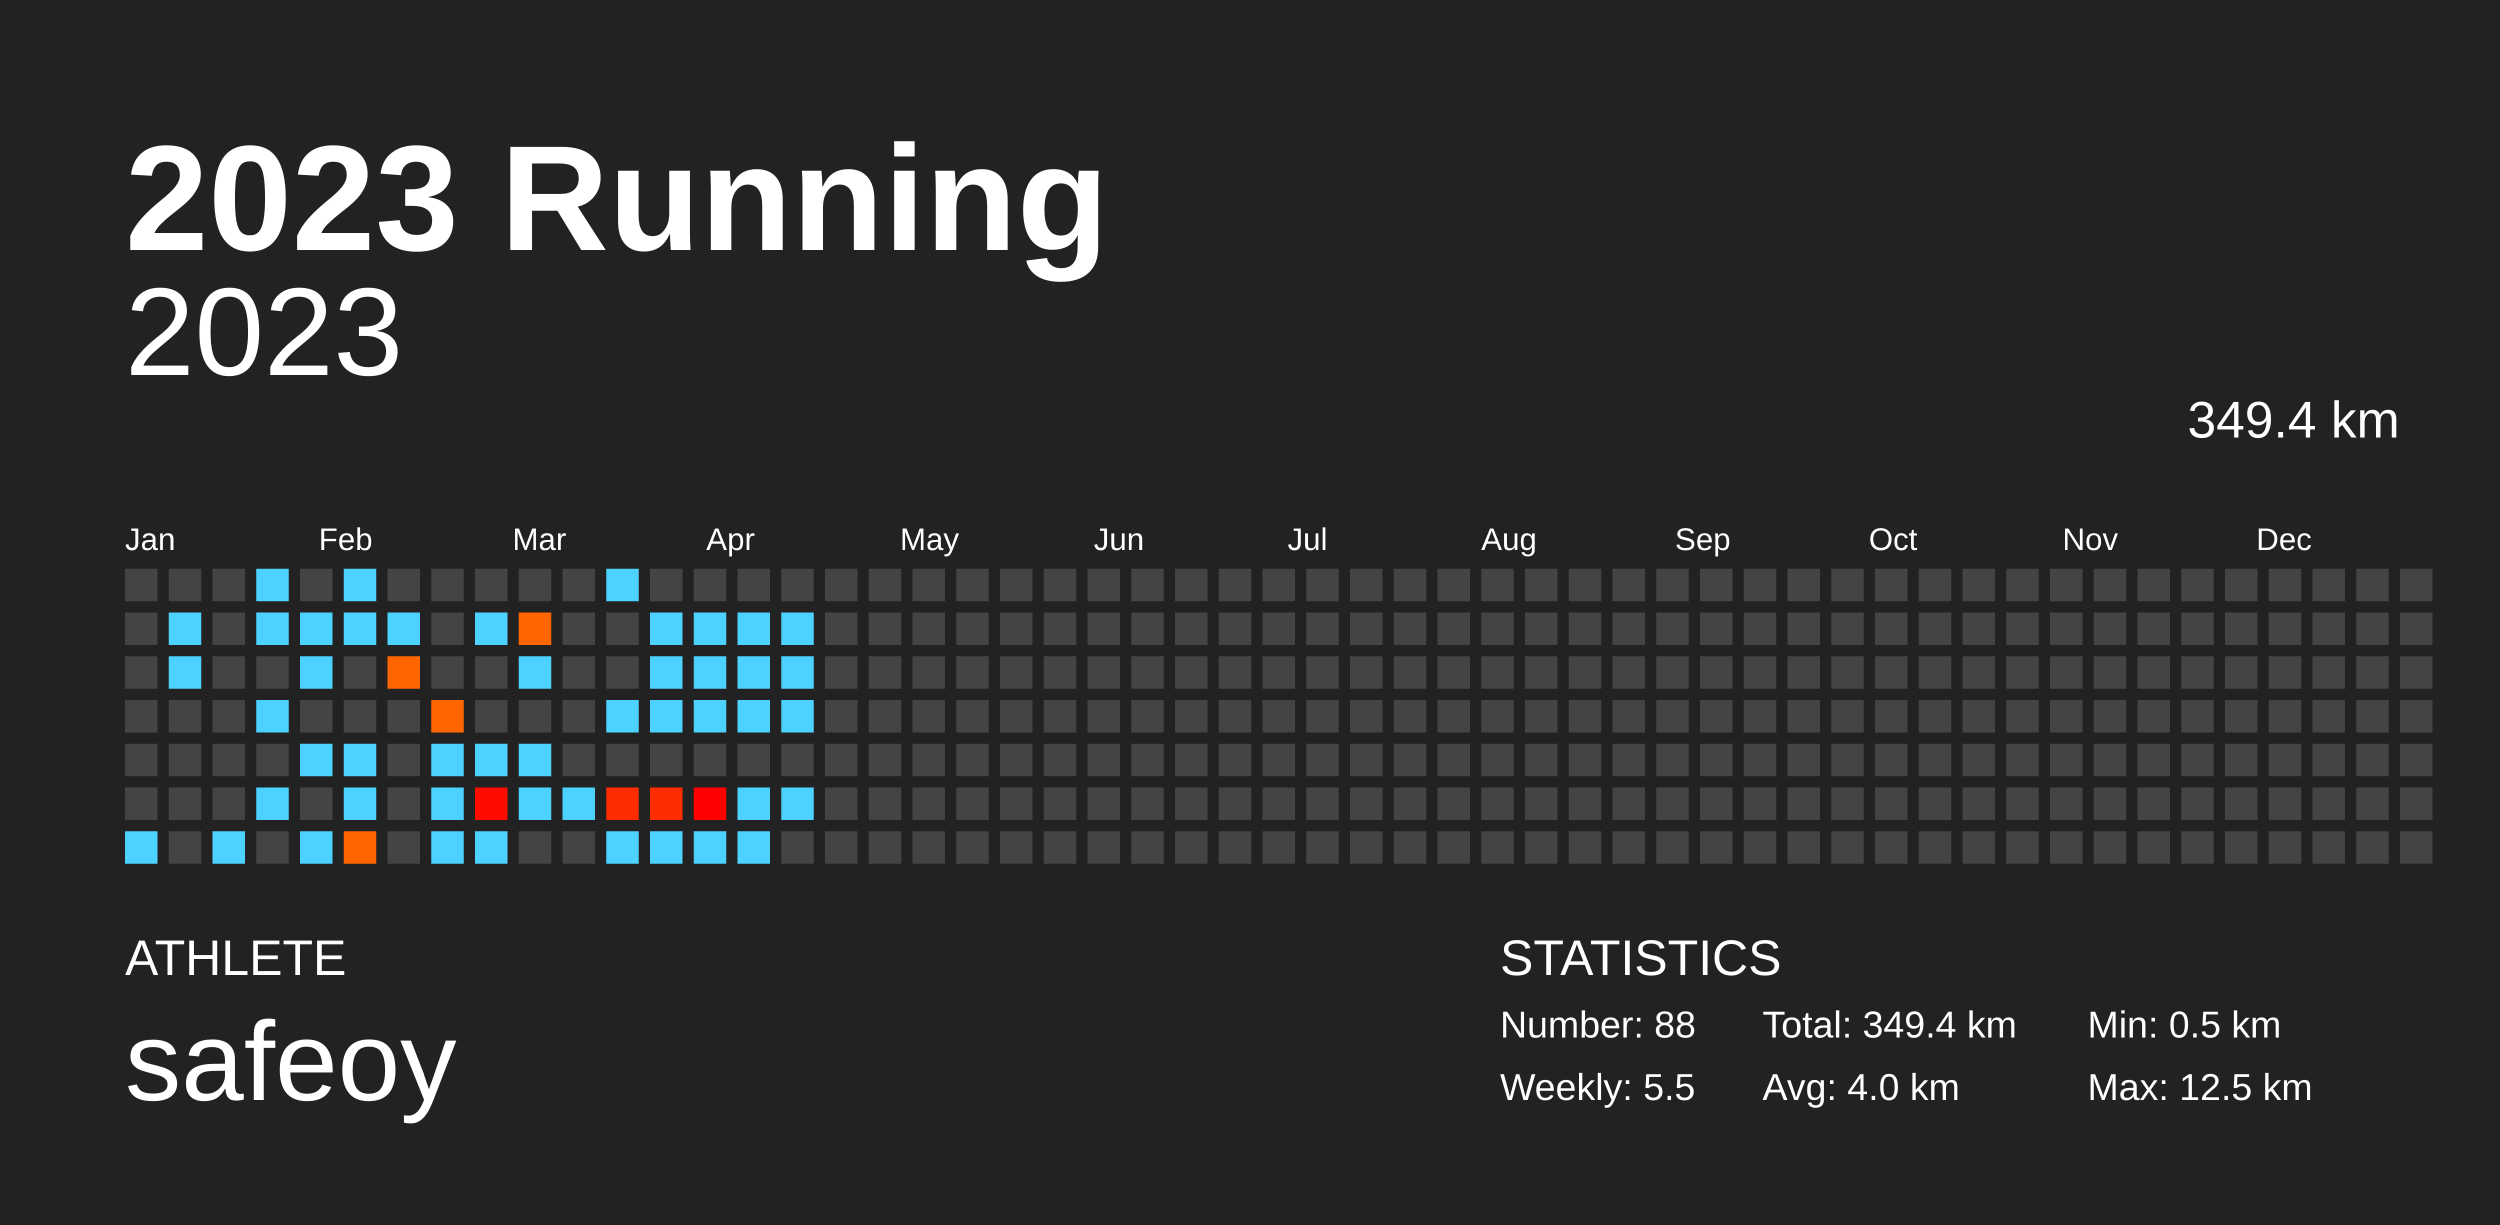
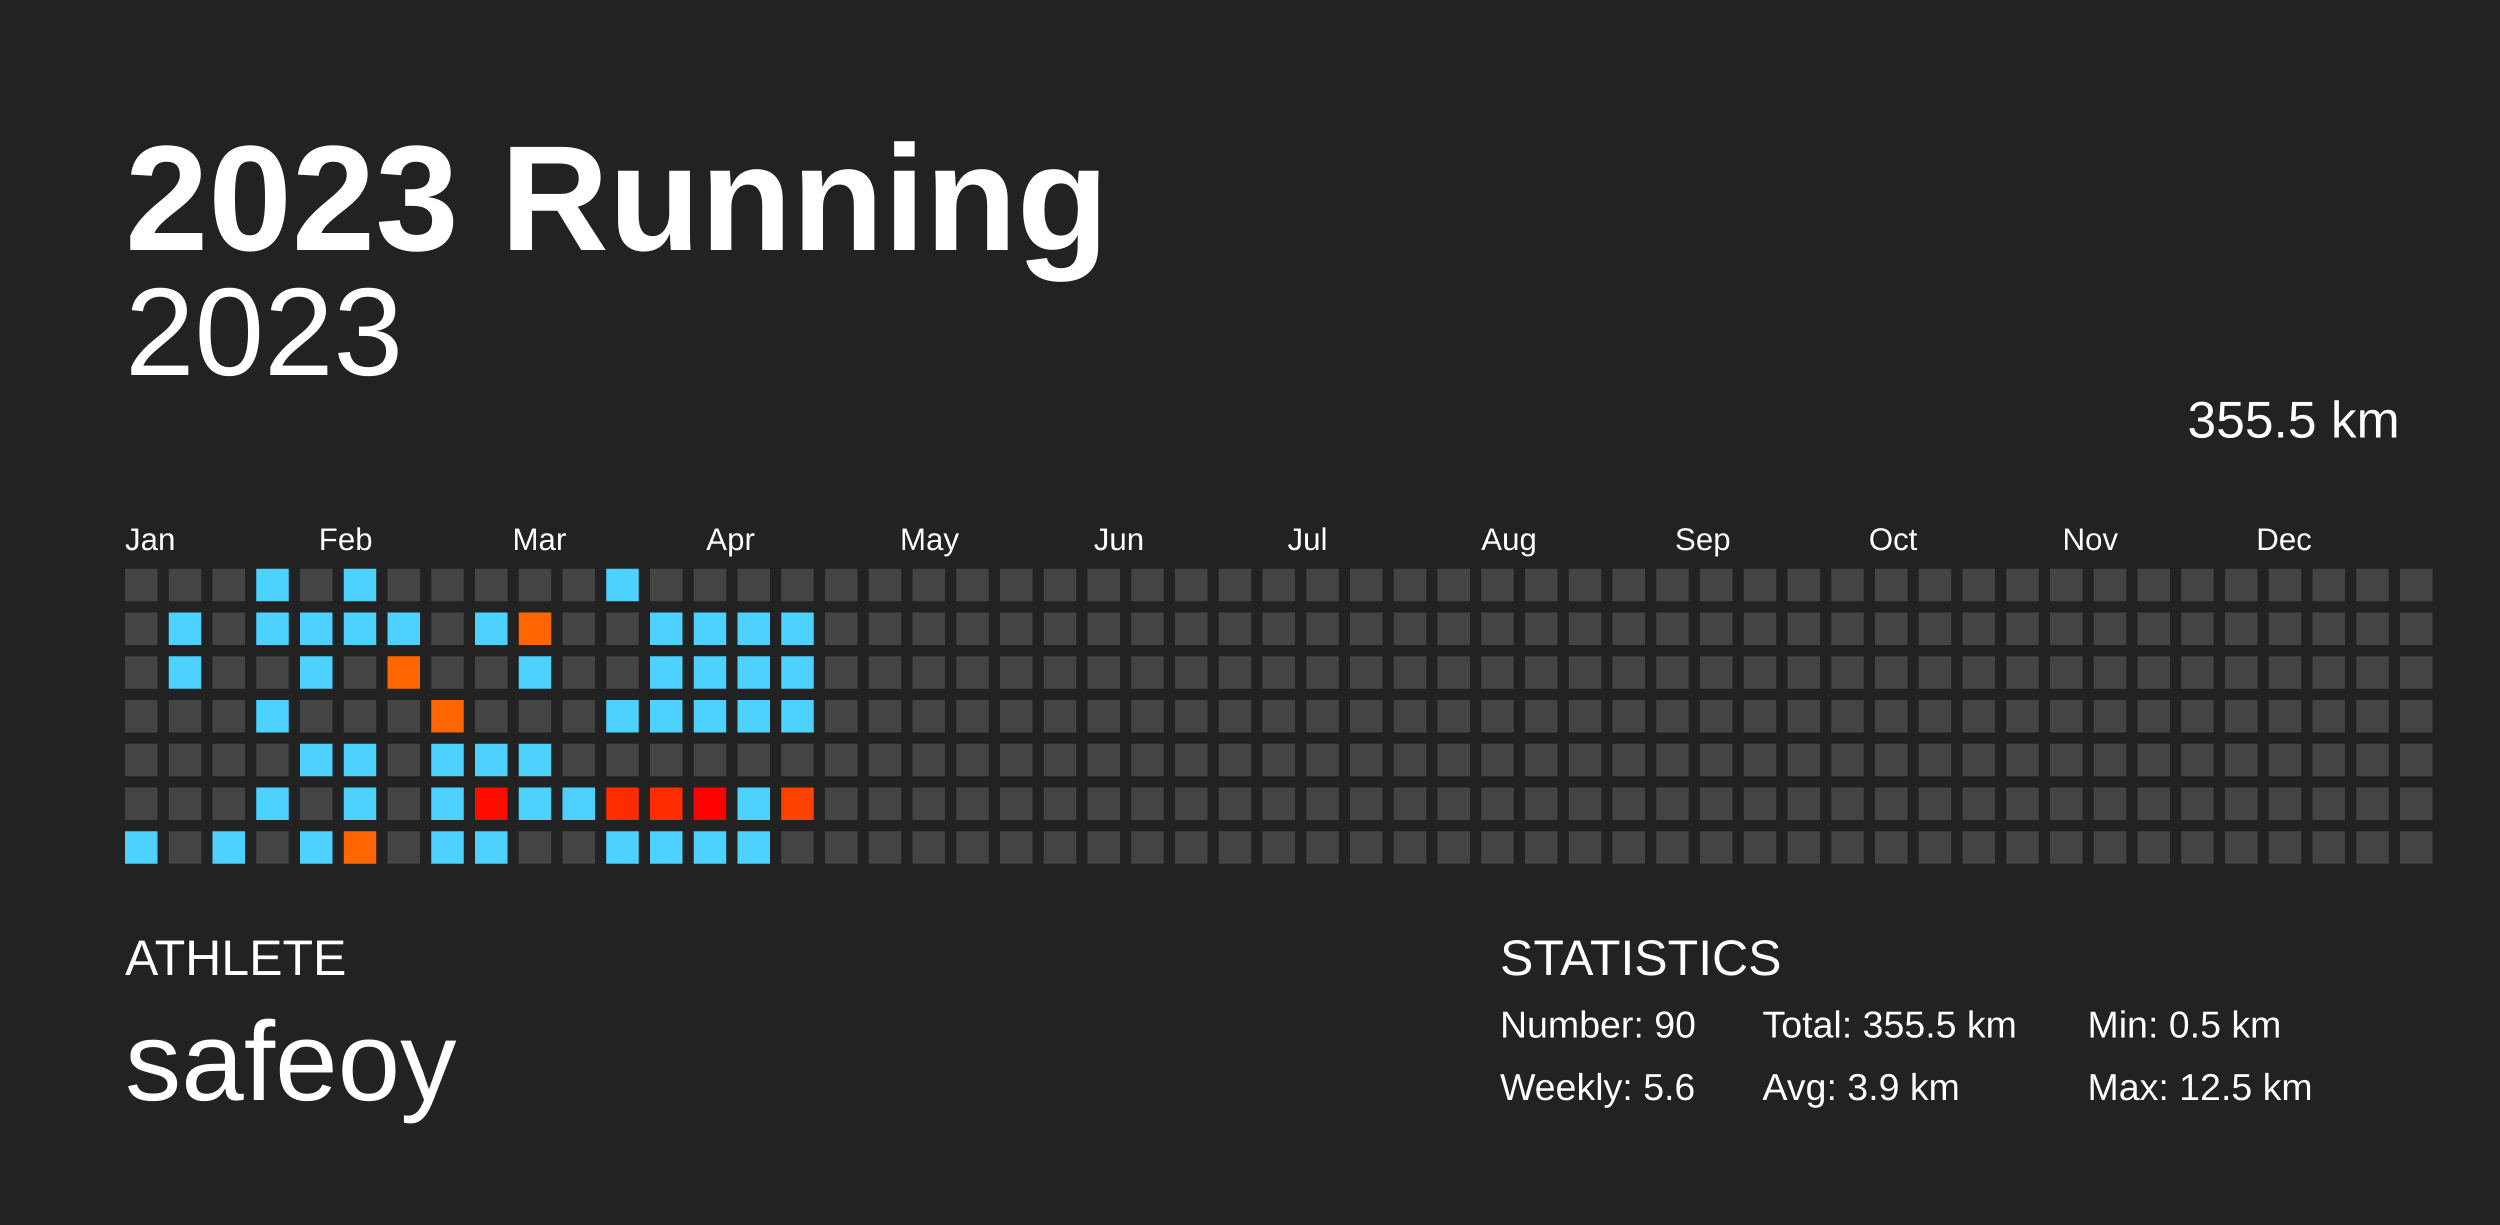
<svg xmlns="http://www.w3.org/2000/svg" baseProfile="full" height="98mm" version="1.1" viewBox="0,0,200,98" width="200mm">
  <defs />
  <rect fill="#222222" height="98" width="200" x="0" y="0" />
  <text fill="#FFFFFF" style="font-size:12px; font-family:Arial; font-weight:bold;" x="10" y="20">2023 Running</text>
  <text fill="#FFFFFF" style="font-size:4px; font-family:Arial" x="10" y="78">ATHLETE</text>
  <text fill="#FFFFFF" style="font-size:9px; font-family:Arial" x="10" y="88">safeoy</text>
  <text fill="#FFFFFF" style="font-size:4px; font-family:Arial" x="120" y="78">STATISTICS</text>
-   <text fill="#FFFFFF" style="font-size:3px; font-family:Arial" x="120" y="83">Number: 88</text>
-   <text fill="#FFFFFF" style="font-size:3px; font-family:Arial" x="120" y="88">Weekly: 5.5</text>
-   <text fill="#FFFFFF" style="font-size:3px; font-family:Arial" x="141" y="83">Total: 349.4 km</text>
-   <text fill="#FFFFFF" style="font-size:3px; font-family:Arial" x="141" y="88">Avg: 4.0 km</text>
+   <text fill="#FFFFFF" style="font-size:3px; font-family:Arial" x="120" y="83">Number: 90</text>
+   <text fill="#FFFFFF" style="font-size:3px; font-family:Arial" x="120" y="88">Weekly: 5.6</text>
+   <text fill="#FFFFFF" style="font-size:3px; font-family:Arial" x="141" y="83">Total: 355.5 km</text>
+   <text fill="#FFFFFF" style="font-size:3px; font-family:Arial" x="141" y="88">Avg: 3.9 km</text>
  <text fill="#FFFFFF" style="font-size:3px; font-family:Arial" x="167" y="83">Min: 0.5 km</text>
  <text fill="#FFFFFF" style="font-size:3px; font-family:Arial" x="167" y="88">Max: 12.5 km</text>
  <text alignment-baseline="hanging" fill="#FFFFFF" style="font-size:10.0px; font-family:Arial;" x="10" y="30">2023</text>
-   <text alignment-baseline="hanging" fill="#FFFFFF" style="font-size:4.125px; font-family:Arial;" x="175" y="35">349.4 km</text>
+   <text alignment-baseline="hanging" fill="#FFFFFF" style="font-size:4.125px; font-family:Arial;" x="175" y="35">355.5 km</text>
  <text fill="#FFFFFF" style="font-size:2.5px; font-family:Arial" x="10.0" y="44">Jan</text>
  <text fill="#FFFFFF" style="font-size:2.5px; font-family:Arial" x="25.5" y="44">Feb</text>
  <text fill="#FFFFFF" style="font-size:2.5px; font-family:Arial" x="41.0" y="44">Mar</text>
  <text fill="#FFFFFF" style="font-size:2.5px; font-family:Arial" x="56.5" y="44">Apr</text>
  <text fill="#FFFFFF" style="font-size:2.5px; font-family:Arial" x="72.0" y="44">May</text>
  <text fill="#FFFFFF" style="font-size:2.5px; font-family:Arial" x="87.5" y="44">Jun</text>
  <text fill="#FFFFFF" style="font-size:2.5px; font-family:Arial" x="103.0" y="44">Jul</text>
  <text fill="#FFFFFF" style="font-size:2.5px; font-family:Arial" x="118.5" y="44">Aug</text>
  <text fill="#FFFFFF" style="font-size:2.5px; font-family:Arial" x="134.0" y="44">Sep</text>
  <text fill="#FFFFFF" style="font-size:2.5px; font-family:Arial" x="149.5" y="44">Oct</text>
  <text fill="#FFFFFF" style="font-size:2.5px; font-family:Arial" x="165.0" y="44">Nov</text>
  <text fill="#FFFFFF" style="font-size:2.5px; font-family:Arial" x="180.5" y="44">Dec</text>
  <rect fill="#444444" height="2.6" width="2.6" x="10.0" y="45.5" />
  <rect fill="#444444" height="2.6" width="2.6" x="10.0" y="49.0" />
  <rect fill="#444444" height="2.6" width="2.6" x="10.0" y="52.5" />
  <rect fill="#444444" height="2.6" width="2.6" x="10.0" y="56.0" />
  <rect fill="#444444" height="2.6" width="2.6" x="10.0" y="59.5" />
  <rect fill="#444444" height="2.6" width="2.6" x="10.0" y="63.0" />
  <rect fill="#4dd2ff" height="2.6" width="2.6" x="10.0" y="66.5" />
  <rect fill="#444444" height="2.6" width="2.6" x="13.5" y="45.5" />
  <rect fill="#4dd2ff" height="2.6" width="2.6" x="13.5" y="49.0" />
  <rect fill="#4dd2ff" height="2.6" width="2.6" x="13.5" y="52.5" />
  <rect fill="#444444" height="2.6" width="2.6" x="13.5" y="56.0" />
  <rect fill="#444444" height="2.6" width="2.6" x="13.5" y="59.5" />
  <rect fill="#444444" height="2.6" width="2.6" x="13.5" y="63.0" />
  <rect fill="#444444" height="2.6" width="2.6" x="13.5" y="66.5" />
  <rect fill="#444444" height="2.6" width="2.6" x="17.0" y="45.5" />
  <rect fill="#444444" height="2.6" width="2.6" x="17.0" y="49.0" />
  <rect fill="#444444" height="2.6" width="2.6" x="17.0" y="52.5" />
  <rect fill="#444444" height="2.6" width="2.6" x="17.0" y="56.0" />
  <rect fill="#444444" height="2.6" width="2.6" x="17.0" y="59.5" />
  <rect fill="#444444" height="2.6" width="2.6" x="17.0" y="63.0" />
  <rect fill="#4dd2ff" height="2.6" width="2.6" x="17.0" y="66.5" />
  <rect fill="#4dd2ff" height="2.6" width="2.6" x="20.5" y="45.5" />
  <rect fill="#4dd2ff" height="2.6" width="2.6" x="20.5" y="49.0" />
  <rect fill="#444444" height="2.6" width="2.6" x="20.5" y="52.5" />
  <rect fill="#4dd2ff" height="2.6" width="2.6" x="20.5" y="56.0" />
  <rect fill="#444444" height="2.6" width="2.6" x="20.5" y="59.5" />
  <rect fill="#4dd2ff" height="2.6" width="2.6" x="20.5" y="63.0" />
  <rect fill="#444444" height="2.6" width="2.6" x="20.5" y="66.5" />
  <rect fill="#444444" height="2.6" width="2.6" x="24.0" y="45.5" />
  <rect fill="#4dd2ff" height="2.6" width="2.6" x="24.0" y="49.0" />
  <rect fill="#4dd2ff" height="2.6" width="2.6" x="24.0" y="52.5" />
  <rect fill="#444444" height="2.6" width="2.6" x="24.0" y="56.0" />
  <rect fill="#4dd2ff" height="2.6" width="2.6" x="24.0" y="59.5" />
  <rect fill="#444444" height="2.6" width="2.6" x="24.0" y="63.0" />
  <rect fill="#4dd2ff" height="2.6" width="2.6" x="24.0" y="66.5" />
  <rect fill="#4dd2ff" height="2.6" width="2.6" x="27.5" y="45.5" />
  <rect fill="#4dd2ff" height="2.6" width="2.6" x="27.5" y="49.0" />
  <rect fill="#444444" height="2.6" width="2.6" x="27.5" y="52.5" />
  <rect fill="#444444" height="2.6" width="2.6" x="27.5" y="56.0" />
  <rect fill="#4dd2ff" height="2.6" width="2.6" x="27.5" y="59.5" />
  <rect fill="#4dd2ff" height="2.6" width="2.6" x="27.5" y="63.0" />
  <rect fill="#ff6600" height="2.6" width="2.6" x="27.5" y="66.5" />
  <rect fill="#444444" height="2.6" width="2.6" x="31.0" y="45.5" />
  <rect fill="#4dd2ff" height="2.6" width="2.6" x="31.0" y="49.0" />
  <rect fill="#ff6600" height="2.6" width="2.6" x="31.0" y="52.5" />
  <rect fill="#444444" height="2.6" width="2.6" x="31.0" y="56.0" />
  <rect fill="#444444" height="2.6" width="2.6" x="31.0" y="59.5" />
  <rect fill="#444444" height="2.6" width="2.6" x="31.0" y="63.0" />
  <rect fill="#444444" height="2.6" width="2.6" x="31.0" y="66.5" />
  <rect fill="#444444" height="2.6" width="2.6" x="34.5" y="45.5" />
  <rect fill="#444444" height="2.6" width="2.6" x="34.5" y="49.0" />
  <rect fill="#444444" height="2.6" width="2.6" x="34.5" y="52.5" />
  <rect fill="#ff6600" height="2.6" width="2.6" x="34.5" y="56.0" />
  <rect fill="#4dd2ff" height="2.6" width="2.6" x="34.5" y="59.5" />
  <rect fill="#4dd2ff" height="2.6" width="2.6" x="34.5" y="63.0" />
  <rect fill="#4dd2ff" height="2.6" width="2.6" x="34.5" y="66.5" />
  <rect fill="#444444" height="2.6" width="2.6" x="38.0" y="45.5" />
  <rect fill="#4dd2ff" height="2.6" width="2.6" x="38.0" y="49.0" />
  <rect fill="#444444" height="2.6" width="2.6" x="38.0" y="52.5" />
  <rect fill="#444444" height="2.6" width="2.6" x="38.0" y="56.0" />
  <rect fill="#4dd2ff" height="2.6" width="2.6" x="38.0" y="59.5" />
  <rect fill="#ff0b00" height="2.6" width="2.6" x="38.0" y="63.0" />
  <rect fill="#4dd2ff" height="2.6" width="2.6" x="38.0" y="66.5" />
  <rect fill="#444444" height="2.6" width="2.6" x="41.5" y="45.5" />
  <rect fill="#ff6600" height="2.6" width="2.6" x="41.5" y="49.0" />
  <rect fill="#4dd2ff" height="2.6" width="2.6" x="41.5" y="52.5" />
  <rect fill="#444444" height="2.6" width="2.6" x="41.5" y="56.0" />
  <rect fill="#4dd2ff" height="2.6" width="2.6" x="41.5" y="59.5" />
  <rect fill="#4dd2ff" height="2.6" width="2.6" x="41.5" y="63.0" />
  <rect fill="#444444" height="2.6" width="2.6" x="41.5" y="66.5" />
  <rect fill="#444444" height="2.6" width="2.6" x="45.0" y="45.5" />
  <rect fill="#444444" height="2.6" width="2.6" x="45.0" y="49.0" />
  <rect fill="#444444" height="2.6" width="2.6" x="45.0" y="52.5" />
  <rect fill="#444444" height="2.6" width="2.6" x="45.0" y="56.0" />
  <rect fill="#444444" height="2.6" width="2.6" x="45.0" y="59.5" />
  <rect fill="#4dd2ff" height="2.6" width="2.6" x="45.0" y="63.0" />
  <rect fill="#444444" height="2.6" width="2.6" x="45.0" y="66.5" />
  <rect fill="#4dd2ff" height="2.6" width="2.6" x="48.5" y="45.5" />
  <rect fill="#444444" height="2.6" width="2.6" x="48.5" y="49.0" />
  <rect fill="#444444" height="2.6" width="2.6" x="48.5" y="52.5" />
  <rect fill="#4dd2ff" height="2.6" width="2.6" x="48.5" y="56.0" />
  <rect fill="#444444" height="2.6" width="2.6" x="48.5" y="59.5" />
  <rect fill="#ff2c00" height="2.6" width="2.6" x="48.5" y="63.0" />
  <rect fill="#4dd2ff" height="2.6" width="2.6" x="48.5" y="66.5" />
  <rect fill="#444444" height="2.6" width="2.6" x="52.0" y="45.5" />
  <rect fill="#4dd2ff" height="2.6" width="2.6" x="52.0" y="49.0" />
  <rect fill="#4dd2ff" height="2.6" width="2.6" x="52.0" y="52.5" />
  <rect fill="#4dd2ff" height="2.6" width="2.6" x="52.0" y="56.0" />
  <rect fill="#444444" height="2.6" width="2.6" x="52.0" y="59.5" />
  <rect fill="#ff2d00" height="2.6" width="2.6" x="52.0" y="63.0" />
  <rect fill="#4dd2ff" height="2.6" width="2.6" x="52.0" y="66.5" />
  <rect fill="#444444" height="2.6" width="2.6" x="55.5" y="45.5" />
  <rect fill="#4dd2ff" height="2.6" width="2.6" x="55.5" y="49.0" />
  <rect fill="#4dd2ff" height="2.6" width="2.6" x="55.5" y="52.5" />
  <rect fill="#4dd2ff" height="2.6" width="2.6" x="55.5" y="56.0" />
  <rect fill="#444444" height="2.6" width="2.6" x="55.5" y="59.5" />
  <rect fill="#ff0000" height="2.6" width="2.6" x="55.5" y="63.0" />
  <rect fill="#4dd2ff" height="2.6" width="2.6" x="55.5" y="66.5" />
  <rect fill="#444444" height="2.6" width="2.6" x="59.0" y="45.5" />
  <rect fill="#4dd2ff" height="2.6" width="2.6" x="59.0" y="49.0" />
  <rect fill="#4dd2ff" height="2.6" width="2.6" x="59.0" y="52.5" />
  <rect fill="#4dd2ff" height="2.6" width="2.6" x="59.0" y="56.0" />
  <rect fill="#444444" height="2.6" width="2.6" x="59.0" y="59.5" />
  <rect fill="#4dd2ff" height="2.6" width="2.6" x="59.0" y="63.0" />
  <rect fill="#4dd2ff" height="2.6" width="2.6" x="59.0" y="66.5" />
  <rect fill="#444444" height="2.6" width="2.6" x="62.5" y="45.5" />
  <rect fill="#4dd2ff" height="2.6" width="2.6" x="62.5" y="49.0" />
  <rect fill="#4dd2ff" height="2.6" width="2.6" x="62.5" y="52.5" />
  <rect fill="#4dd2ff" height="2.6" width="2.6" x="62.5" y="56.0" />
  <rect fill="#444444" height="2.6" width="2.6" x="62.5" y="59.5" />
-   <rect fill="#4dd2ff" height="2.6" width="2.6" x="62.5" y="63.0" />
+   <rect fill="#ff4200" height="2.6" width="2.6" x="62.5" y="63.0" />
  <rect fill="#444444" height="2.6" width="2.6" x="62.5" y="66.5" />
  <rect fill="#444444" height="2.6" width="2.6" x="66.0" y="45.5" />
  <rect fill="#444444" height="2.6" width="2.6" x="66.0" y="49.0" />
  <rect fill="#444444" height="2.6" width="2.6" x="66.0" y="52.5" />
  <rect fill="#444444" height="2.6" width="2.6" x="66.0" y="56.0" />
  <rect fill="#444444" height="2.6" width="2.6" x="66.0" y="59.5" />
  <rect fill="#444444" height="2.6" width="2.6" x="66.0" y="63.0" />
  <rect fill="#444444" height="2.6" width="2.6" x="66.0" y="66.5" />
  <rect fill="#444444" height="2.6" width="2.6" x="69.5" y="45.5" />
  <rect fill="#444444" height="2.6" width="2.6" x="69.5" y="49.0" />
  <rect fill="#444444" height="2.6" width="2.6" x="69.5" y="52.5" />
  <rect fill="#444444" height="2.6" width="2.6" x="69.5" y="56.0" />
  <rect fill="#444444" height="2.6" width="2.6" x="69.5" y="59.5" />
  <rect fill="#444444" height="2.6" width="2.6" x="69.5" y="63.0" />
  <rect fill="#444444" height="2.6" width="2.6" x="69.5" y="66.5" />
  <rect fill="#444444" height="2.6" width="2.6" x="73.0" y="45.5" />
  <rect fill="#444444" height="2.6" width="2.6" x="73.0" y="49.0" />
  <rect fill="#444444" height="2.6" width="2.6" x="73.0" y="52.5" />
  <rect fill="#444444" height="2.6" width="2.6" x="73.0" y="56.0" />
  <rect fill="#444444" height="2.6" width="2.6" x="73.0" y="59.5" />
  <rect fill="#444444" height="2.6" width="2.6" x="73.0" y="63.0" />
  <rect fill="#444444" height="2.6" width="2.6" x="73.0" y="66.5" />
  <rect fill="#444444" height="2.6" width="2.6" x="76.5" y="45.5" />
  <rect fill="#444444" height="2.6" width="2.6" x="76.5" y="49.0" />
  <rect fill="#444444" height="2.6" width="2.6" x="76.5" y="52.5" />
  <rect fill="#444444" height="2.6" width="2.6" x="76.5" y="56.0" />
  <rect fill="#444444" height="2.6" width="2.6" x="76.5" y="59.5" />
  <rect fill="#444444" height="2.6" width="2.6" x="76.5" y="63.0" />
  <rect fill="#444444" height="2.6" width="2.6" x="76.5" y="66.5" />
  <rect fill="#444444" height="2.6" width="2.6" x="80.0" y="45.5" />
  <rect fill="#444444" height="2.6" width="2.6" x="80.0" y="49.0" />
  <rect fill="#444444" height="2.6" width="2.6" x="80.0" y="52.5" />
  <rect fill="#444444" height="2.6" width="2.6" x="80.0" y="56.0" />
  <rect fill="#444444" height="2.6" width="2.6" x="80.0" y="59.5" />
  <rect fill="#444444" height="2.6" width="2.6" x="80.0" y="63.0" />
  <rect fill="#444444" height="2.6" width="2.6" x="80.0" y="66.5" />
  <rect fill="#444444" height="2.6" width="2.6" x="83.5" y="45.5" />
  <rect fill="#444444" height="2.6" width="2.6" x="83.5" y="49.0" />
  <rect fill="#444444" height="2.6" width="2.6" x="83.5" y="52.5" />
  <rect fill="#444444" height="2.6" width="2.6" x="83.5" y="56.0" />
  <rect fill="#444444" height="2.6" width="2.6" x="83.5" y="59.5" />
  <rect fill="#444444" height="2.6" width="2.6" x="83.5" y="63.0" />
  <rect fill="#444444" height="2.6" width="2.6" x="83.5" y="66.5" />
  <rect fill="#444444" height="2.6" width="2.6" x="87.0" y="45.5" />
  <rect fill="#444444" height="2.6" width="2.6" x="87.0" y="49.0" />
  <rect fill="#444444" height="2.6" width="2.6" x="87.0" y="52.5" />
  <rect fill="#444444" height="2.6" width="2.6" x="87.0" y="56.0" />
  <rect fill="#444444" height="2.6" width="2.6" x="87.0" y="59.5" />
  <rect fill="#444444" height="2.6" width="2.6" x="87.0" y="63.0" />
  <rect fill="#444444" height="2.6" width="2.6" x="87.0" y="66.5" />
  <rect fill="#444444" height="2.6" width="2.6" x="90.5" y="45.5" />
  <rect fill="#444444" height="2.6" width="2.6" x="90.5" y="49.0" />
  <rect fill="#444444" height="2.6" width="2.6" x="90.5" y="52.5" />
  <rect fill="#444444" height="2.6" width="2.6" x="90.5" y="56.0" />
  <rect fill="#444444" height="2.6" width="2.6" x="90.5" y="59.5" />
  <rect fill="#444444" height="2.6" width="2.6" x="90.5" y="63.0" />
  <rect fill="#444444" height="2.6" width="2.6" x="90.5" y="66.5" />
  <rect fill="#444444" height="2.6" width="2.6" x="94.0" y="45.5" />
  <rect fill="#444444" height="2.6" width="2.6" x="94.0" y="49.0" />
  <rect fill="#444444" height="2.6" width="2.6" x="94.0" y="52.5" />
  <rect fill="#444444" height="2.6" width="2.6" x="94.0" y="56.0" />
  <rect fill="#444444" height="2.6" width="2.6" x="94.0" y="59.5" />
  <rect fill="#444444" height="2.6" width="2.6" x="94.0" y="63.0" />
  <rect fill="#444444" height="2.6" width="2.6" x="94.0" y="66.5" />
  <rect fill="#444444" height="2.6" width="2.6" x="97.5" y="45.5" />
  <rect fill="#444444" height="2.6" width="2.6" x="97.5" y="49.0" />
  <rect fill="#444444" height="2.6" width="2.6" x="97.5" y="52.5" />
  <rect fill="#444444" height="2.6" width="2.6" x="97.5" y="56.0" />
  <rect fill="#444444" height="2.6" width="2.6" x="97.5" y="59.5" />
  <rect fill="#444444" height="2.6" width="2.6" x="97.5" y="63.0" />
  <rect fill="#444444" height="2.6" width="2.6" x="97.5" y="66.5" />
  <rect fill="#444444" height="2.6" width="2.6" x="101.0" y="45.5" />
  <rect fill="#444444" height="2.6" width="2.6" x="101.0" y="49.0" />
  <rect fill="#444444" height="2.6" width="2.6" x="101.0" y="52.5" />
  <rect fill="#444444" height="2.6" width="2.6" x="101.0" y="56.0" />
  <rect fill="#444444" height="2.6" width="2.6" x="101.0" y="59.5" />
  <rect fill="#444444" height="2.6" width="2.6" x="101.0" y="63.0" />
  <rect fill="#444444" height="2.6" width="2.6" x="101.0" y="66.5" />
  <rect fill="#444444" height="2.6" width="2.6" x="104.5" y="45.5" />
  <rect fill="#444444" height="2.6" width="2.6" x="104.5" y="49.0" />
  <rect fill="#444444" height="2.6" width="2.6" x="104.5" y="52.5" />
  <rect fill="#444444" height="2.6" width="2.6" x="104.5" y="56.0" />
  <rect fill="#444444" height="2.6" width="2.6" x="104.5" y="59.5" />
  <rect fill="#444444" height="2.6" width="2.6" x="104.5" y="63.0" />
  <rect fill="#444444" height="2.6" width="2.6" x="104.5" y="66.5" />
  <rect fill="#444444" height="2.6" width="2.6" x="108.0" y="45.5" />
  <rect fill="#444444" height="2.6" width="2.6" x="108.0" y="49.0" />
  <rect fill="#444444" height="2.6" width="2.6" x="108.0" y="52.5" />
  <rect fill="#444444" height="2.6" width="2.6" x="108.0" y="56.0" />
  <rect fill="#444444" height="2.6" width="2.6" x="108.0" y="59.5" />
  <rect fill="#444444" height="2.6" width="2.6" x="108.0" y="63.0" />
  <rect fill="#444444" height="2.6" width="2.6" x="108.0" y="66.5" />
  <rect fill="#444444" height="2.6" width="2.6" x="111.5" y="45.5" />
  <rect fill="#444444" height="2.6" width="2.6" x="111.5" y="49.0" />
  <rect fill="#444444" height="2.6" width="2.6" x="111.5" y="52.5" />
  <rect fill="#444444" height="2.6" width="2.6" x="111.5" y="56.0" />
  <rect fill="#444444" height="2.6" width="2.6" x="111.5" y="59.5" />
  <rect fill="#444444" height="2.6" width="2.6" x="111.5" y="63.0" />
  <rect fill="#444444" height="2.6" width="2.6" x="111.5" y="66.5" />
  <rect fill="#444444" height="2.6" width="2.6" x="115.0" y="45.5" />
  <rect fill="#444444" height="2.6" width="2.6" x="115.0" y="49.0" />
  <rect fill="#444444" height="2.6" width="2.6" x="115.0" y="52.5" />
  <rect fill="#444444" height="2.6" width="2.6" x="115.0" y="56.0" />
  <rect fill="#444444" height="2.6" width="2.6" x="115.0" y="59.5" />
  <rect fill="#444444" height="2.6" width="2.6" x="115.0" y="63.0" />
  <rect fill="#444444" height="2.6" width="2.6" x="115.0" y="66.5" />
  <rect fill="#444444" height="2.6" width="2.6" x="118.5" y="45.5" />
  <rect fill="#444444" height="2.6" width="2.6" x="118.5" y="49.0" />
  <rect fill="#444444" height="2.6" width="2.6" x="118.5" y="52.5" />
  <rect fill="#444444" height="2.6" width="2.6" x="118.5" y="56.0" />
  <rect fill="#444444" height="2.6" width="2.6" x="118.5" y="59.5" />
  <rect fill="#444444" height="2.6" width="2.6" x="118.5" y="63.0" />
  <rect fill="#444444" height="2.6" width="2.6" x="118.5" y="66.5" />
  <rect fill="#444444" height="2.6" width="2.6" x="122.0" y="45.5" />
  <rect fill="#444444" height="2.6" width="2.6" x="122.0" y="49.0" />
  <rect fill="#444444" height="2.6" width="2.6" x="122.0" y="52.5" />
  <rect fill="#444444" height="2.6" width="2.6" x="122.0" y="56.0" />
  <rect fill="#444444" height="2.6" width="2.6" x="122.0" y="59.5" />
  <rect fill="#444444" height="2.6" width="2.6" x="122.0" y="63.0" />
  <rect fill="#444444" height="2.6" width="2.6" x="122.0" y="66.5" />
  <rect fill="#444444" height="2.6" width="2.6" x="125.5" y="45.5" />
  <rect fill="#444444" height="2.6" width="2.6" x="125.5" y="49.0" />
  <rect fill="#444444" height="2.6" width="2.6" x="125.5" y="52.5" />
  <rect fill="#444444" height="2.6" width="2.6" x="125.5" y="56.0" />
  <rect fill="#444444" height="2.6" width="2.6" x="125.5" y="59.5" />
  <rect fill="#444444" height="2.6" width="2.6" x="125.5" y="63.0" />
  <rect fill="#444444" height="2.6" width="2.6" x="125.5" y="66.5" />
  <rect fill="#444444" height="2.6" width="2.6" x="129.0" y="45.5" />
  <rect fill="#444444" height="2.6" width="2.6" x="129.0" y="49.0" />
  <rect fill="#444444" height="2.6" width="2.6" x="129.0" y="52.5" />
  <rect fill="#444444" height="2.6" width="2.6" x="129.0" y="56.0" />
  <rect fill="#444444" height="2.6" width="2.6" x="129.0" y="59.5" />
  <rect fill="#444444" height="2.6" width="2.6" x="129.0" y="63.0" />
  <rect fill="#444444" height="2.6" width="2.6" x="129.0" y="66.5" />
  <rect fill="#444444" height="2.6" width="2.6" x="132.5" y="45.5" />
  <rect fill="#444444" height="2.6" width="2.6" x="132.5" y="49.0" />
  <rect fill="#444444" height="2.6" width="2.6" x="132.5" y="52.5" />
  <rect fill="#444444" height="2.6" width="2.6" x="132.5" y="56.0" />
  <rect fill="#444444" height="2.6" width="2.6" x="132.5" y="59.5" />
  <rect fill="#444444" height="2.6" width="2.6" x="132.5" y="63.0" />
  <rect fill="#444444" height="2.6" width="2.6" x="132.5" y="66.5" />
  <rect fill="#444444" height="2.6" width="2.6" x="136.0" y="45.5" />
  <rect fill="#444444" height="2.6" width="2.6" x="136.0" y="49.0" />
  <rect fill="#444444" height="2.6" width="2.6" x="136.0" y="52.5" />
  <rect fill="#444444" height="2.6" width="2.6" x="136.0" y="56.0" />
  <rect fill="#444444" height="2.6" width="2.6" x="136.0" y="59.5" />
  <rect fill="#444444" height="2.6" width="2.6" x="136.0" y="63.0" />
  <rect fill="#444444" height="2.6" width="2.6" x="136.0" y="66.5" />
  <rect fill="#444444" height="2.6" width="2.6" x="139.5" y="45.5" />
  <rect fill="#444444" height="2.6" width="2.6" x="139.5" y="49.0" />
  <rect fill="#444444" height="2.6" width="2.6" x="139.5" y="52.5" />
  <rect fill="#444444" height="2.6" width="2.6" x="139.5" y="56.0" />
  <rect fill="#444444" height="2.6" width="2.6" x="139.5" y="59.5" />
  <rect fill="#444444" height="2.6" width="2.6" x="139.5" y="63.0" />
  <rect fill="#444444" height="2.6" width="2.6" x="139.5" y="66.5" />
  <rect fill="#444444" height="2.6" width="2.6" x="143.0" y="45.5" />
  <rect fill="#444444" height="2.6" width="2.6" x="143.0" y="49.0" />
  <rect fill="#444444" height="2.6" width="2.6" x="143.0" y="52.5" />
  <rect fill="#444444" height="2.6" width="2.6" x="143.0" y="56.0" />
  <rect fill="#444444" height="2.6" width="2.6" x="143.0" y="59.5" />
  <rect fill="#444444" height="2.6" width="2.6" x="143.0" y="63.0" />
  <rect fill="#444444" height="2.6" width="2.6" x="143.0" y="66.5" />
  <rect fill="#444444" height="2.6" width="2.6" x="146.5" y="45.5" />
  <rect fill="#444444" height="2.6" width="2.6" x="146.5" y="49.0" />
  <rect fill="#444444" height="2.6" width="2.6" x="146.5" y="52.5" />
  <rect fill="#444444" height="2.6" width="2.6" x="146.5" y="56.0" />
  <rect fill="#444444" height="2.6" width="2.6" x="146.5" y="59.5" />
  <rect fill="#444444" height="2.6" width="2.6" x="146.5" y="63.0" />
  <rect fill="#444444" height="2.6" width="2.6" x="146.5" y="66.5" />
  <rect fill="#444444" height="2.6" width="2.6" x="150.0" y="45.5" />
  <rect fill="#444444" height="2.6" width="2.6" x="150.0" y="49.0" />
  <rect fill="#444444" height="2.6" width="2.6" x="150.0" y="52.5" />
  <rect fill="#444444" height="2.6" width="2.6" x="150.0" y="56.0" />
  <rect fill="#444444" height="2.6" width="2.6" x="150.0" y="59.5" />
  <rect fill="#444444" height="2.6" width="2.6" x="150.0" y="63.0" />
  <rect fill="#444444" height="2.6" width="2.6" x="150.0" y="66.5" />
  <rect fill="#444444" height="2.6" width="2.6" x="153.5" y="45.5" />
  <rect fill="#444444" height="2.6" width="2.6" x="153.5" y="49.0" />
  <rect fill="#444444" height="2.6" width="2.6" x="153.5" y="52.5" />
  <rect fill="#444444" height="2.6" width="2.6" x="153.5" y="56.0" />
  <rect fill="#444444" height="2.6" width="2.6" x="153.5" y="59.5" />
  <rect fill="#444444" height="2.6" width="2.6" x="153.5" y="63.0" />
  <rect fill="#444444" height="2.6" width="2.6" x="153.5" y="66.5" />
  <rect fill="#444444" height="2.6" width="2.6" x="157.0" y="45.5" />
  <rect fill="#444444" height="2.6" width="2.6" x="157.0" y="49.0" />
  <rect fill="#444444" height="2.6" width="2.6" x="157.0" y="52.5" />
  <rect fill="#444444" height="2.6" width="2.6" x="157.0" y="56.0" />
  <rect fill="#444444" height="2.6" width="2.6" x="157.0" y="59.5" />
  <rect fill="#444444" height="2.6" width="2.6" x="157.0" y="63.0" />
  <rect fill="#444444" height="2.6" width="2.6" x="157.0" y="66.5" />
  <rect fill="#444444" height="2.6" width="2.6" x="160.5" y="45.5" />
  <rect fill="#444444" height="2.6" width="2.6" x="160.5" y="49.0" />
  <rect fill="#444444" height="2.6" width="2.6" x="160.5" y="52.5" />
  <rect fill="#444444" height="2.6" width="2.6" x="160.5" y="56.0" />
  <rect fill="#444444" height="2.6" width="2.6" x="160.5" y="59.5" />
  <rect fill="#444444" height="2.6" width="2.6" x="160.5" y="63.0" />
  <rect fill="#444444" height="2.6" width="2.6" x="160.5" y="66.5" />
  <rect fill="#444444" height="2.6" width="2.6" x="164.0" y="45.5" />
  <rect fill="#444444" height="2.6" width="2.6" x="164.0" y="49.0" />
  <rect fill="#444444" height="2.6" width="2.6" x="164.0" y="52.5" />
  <rect fill="#444444" height="2.6" width="2.6" x="164.0" y="56.0" />
  <rect fill="#444444" height="2.6" width="2.6" x="164.0" y="59.5" />
  <rect fill="#444444" height="2.6" width="2.6" x="164.0" y="63.0" />
  <rect fill="#444444" height="2.6" width="2.6" x="164.0" y="66.5" />
  <rect fill="#444444" height="2.6" width="2.6" x="167.5" y="45.5" />
  <rect fill="#444444" height="2.6" width="2.6" x="167.5" y="49.0" />
  <rect fill="#444444" height="2.6" width="2.6" x="167.5" y="52.5" />
  <rect fill="#444444" height="2.6" width="2.6" x="167.5" y="56.0" />
  <rect fill="#444444" height="2.6" width="2.6" x="167.5" y="59.5" />
  <rect fill="#444444" height="2.6" width="2.6" x="167.5" y="63.0" />
  <rect fill="#444444" height="2.6" width="2.6" x="167.5" y="66.5" />
  <rect fill="#444444" height="2.6" width="2.6" x="171.0" y="45.5" />
  <rect fill="#444444" height="2.6" width="2.6" x="171.0" y="49.0" />
  <rect fill="#444444" height="2.6" width="2.6" x="171.0" y="52.5" />
  <rect fill="#444444" height="2.6" width="2.6" x="171.0" y="56.0" />
  <rect fill="#444444" height="2.6" width="2.6" x="171.0" y="59.5" />
  <rect fill="#444444" height="2.6" width="2.6" x="171.0" y="63.0" />
  <rect fill="#444444" height="2.6" width="2.6" x="171.0" y="66.5" />
  <rect fill="#444444" height="2.6" width="2.6" x="174.5" y="45.5" />
  <rect fill="#444444" height="2.6" width="2.6" x="174.5" y="49.0" />
  <rect fill="#444444" height="2.6" width="2.6" x="174.5" y="52.5" />
  <rect fill="#444444" height="2.6" width="2.6" x="174.5" y="56.0" />
  <rect fill="#444444" height="2.6" width="2.6" x="174.5" y="59.5" />
  <rect fill="#444444" height="2.6" width="2.6" x="174.5" y="63.0" />
  <rect fill="#444444" height="2.6" width="2.6" x="174.5" y="66.5" />
  <rect fill="#444444" height="2.6" width="2.6" x="178.0" y="45.5" />
  <rect fill="#444444" height="2.6" width="2.6" x="178.0" y="49.0" />
  <rect fill="#444444" height="2.6" width="2.6" x="178.0" y="52.5" />
  <rect fill="#444444" height="2.6" width="2.6" x="178.0" y="56.0" />
  <rect fill="#444444" height="2.6" width="2.6" x="178.0" y="59.5" />
  <rect fill="#444444" height="2.6" width="2.6" x="178.0" y="63.0" />
  <rect fill="#444444" height="2.6" width="2.6" x="178.0" y="66.5" />
  <rect fill="#444444" height="2.6" width="2.6" x="181.5" y="45.5" />
  <rect fill="#444444" height="2.6" width="2.6" x="181.5" y="49.0" />
  <rect fill="#444444" height="2.6" width="2.6" x="181.5" y="52.5" />
  <rect fill="#444444" height="2.6" width="2.6" x="181.5" y="56.0" />
  <rect fill="#444444" height="2.6" width="2.6" x="181.5" y="59.5" />
  <rect fill="#444444" height="2.6" width="2.6" x="181.5" y="63.0" />
  <rect fill="#444444" height="2.6" width="2.6" x="181.5" y="66.5" />
  <rect fill="#444444" height="2.6" width="2.6" x="185.0" y="45.5" />
  <rect fill="#444444" height="2.6" width="2.6" x="185.0" y="49.0" />
  <rect fill="#444444" height="2.6" width="2.6" x="185.0" y="52.5" />
  <rect fill="#444444" height="2.6" width="2.6" x="185.0" y="56.0" />
  <rect fill="#444444" height="2.6" width="2.6" x="185.0" y="59.5" />
  <rect fill="#444444" height="2.6" width="2.6" x="185.0" y="63.0" />
  <rect fill="#444444" height="2.6" width="2.6" x="185.0" y="66.5" />
  <rect fill="#444444" height="2.6" width="2.6" x="188.5" y="45.5" />
  <rect fill="#444444" height="2.6" width="2.6" x="188.5" y="49.0" />
  <rect fill="#444444" height="2.6" width="2.6" x="188.5" y="52.5" />
  <rect fill="#444444" height="2.6" width="2.6" x="188.5" y="56.0" />
  <rect fill="#444444" height="2.6" width="2.6" x="188.5" y="59.5" />
  <rect fill="#444444" height="2.6" width="2.6" x="188.5" y="63.0" />
  <rect fill="#444444" height="2.6" width="2.6" x="188.5" y="66.5" />
  <rect fill="#444444" height="2.6" width="2.6" x="192.0" y="45.5" />
  <rect fill="#444444" height="2.6" width="2.6" x="192.0" y="49.0" />
  <rect fill="#444444" height="2.6" width="2.6" x="192.0" y="52.5" />
  <rect fill="#444444" height="2.6" width="2.6" x="192.0" y="56.0" />
  <rect fill="#444444" height="2.6" width="2.6" x="192.0" y="59.5" />
  <rect fill="#444444" height="2.6" width="2.6" x="192.0" y="63.0" />
  <rect fill="#444444" height="2.6" width="2.6" x="192.0" y="66.5" />
</svg>
